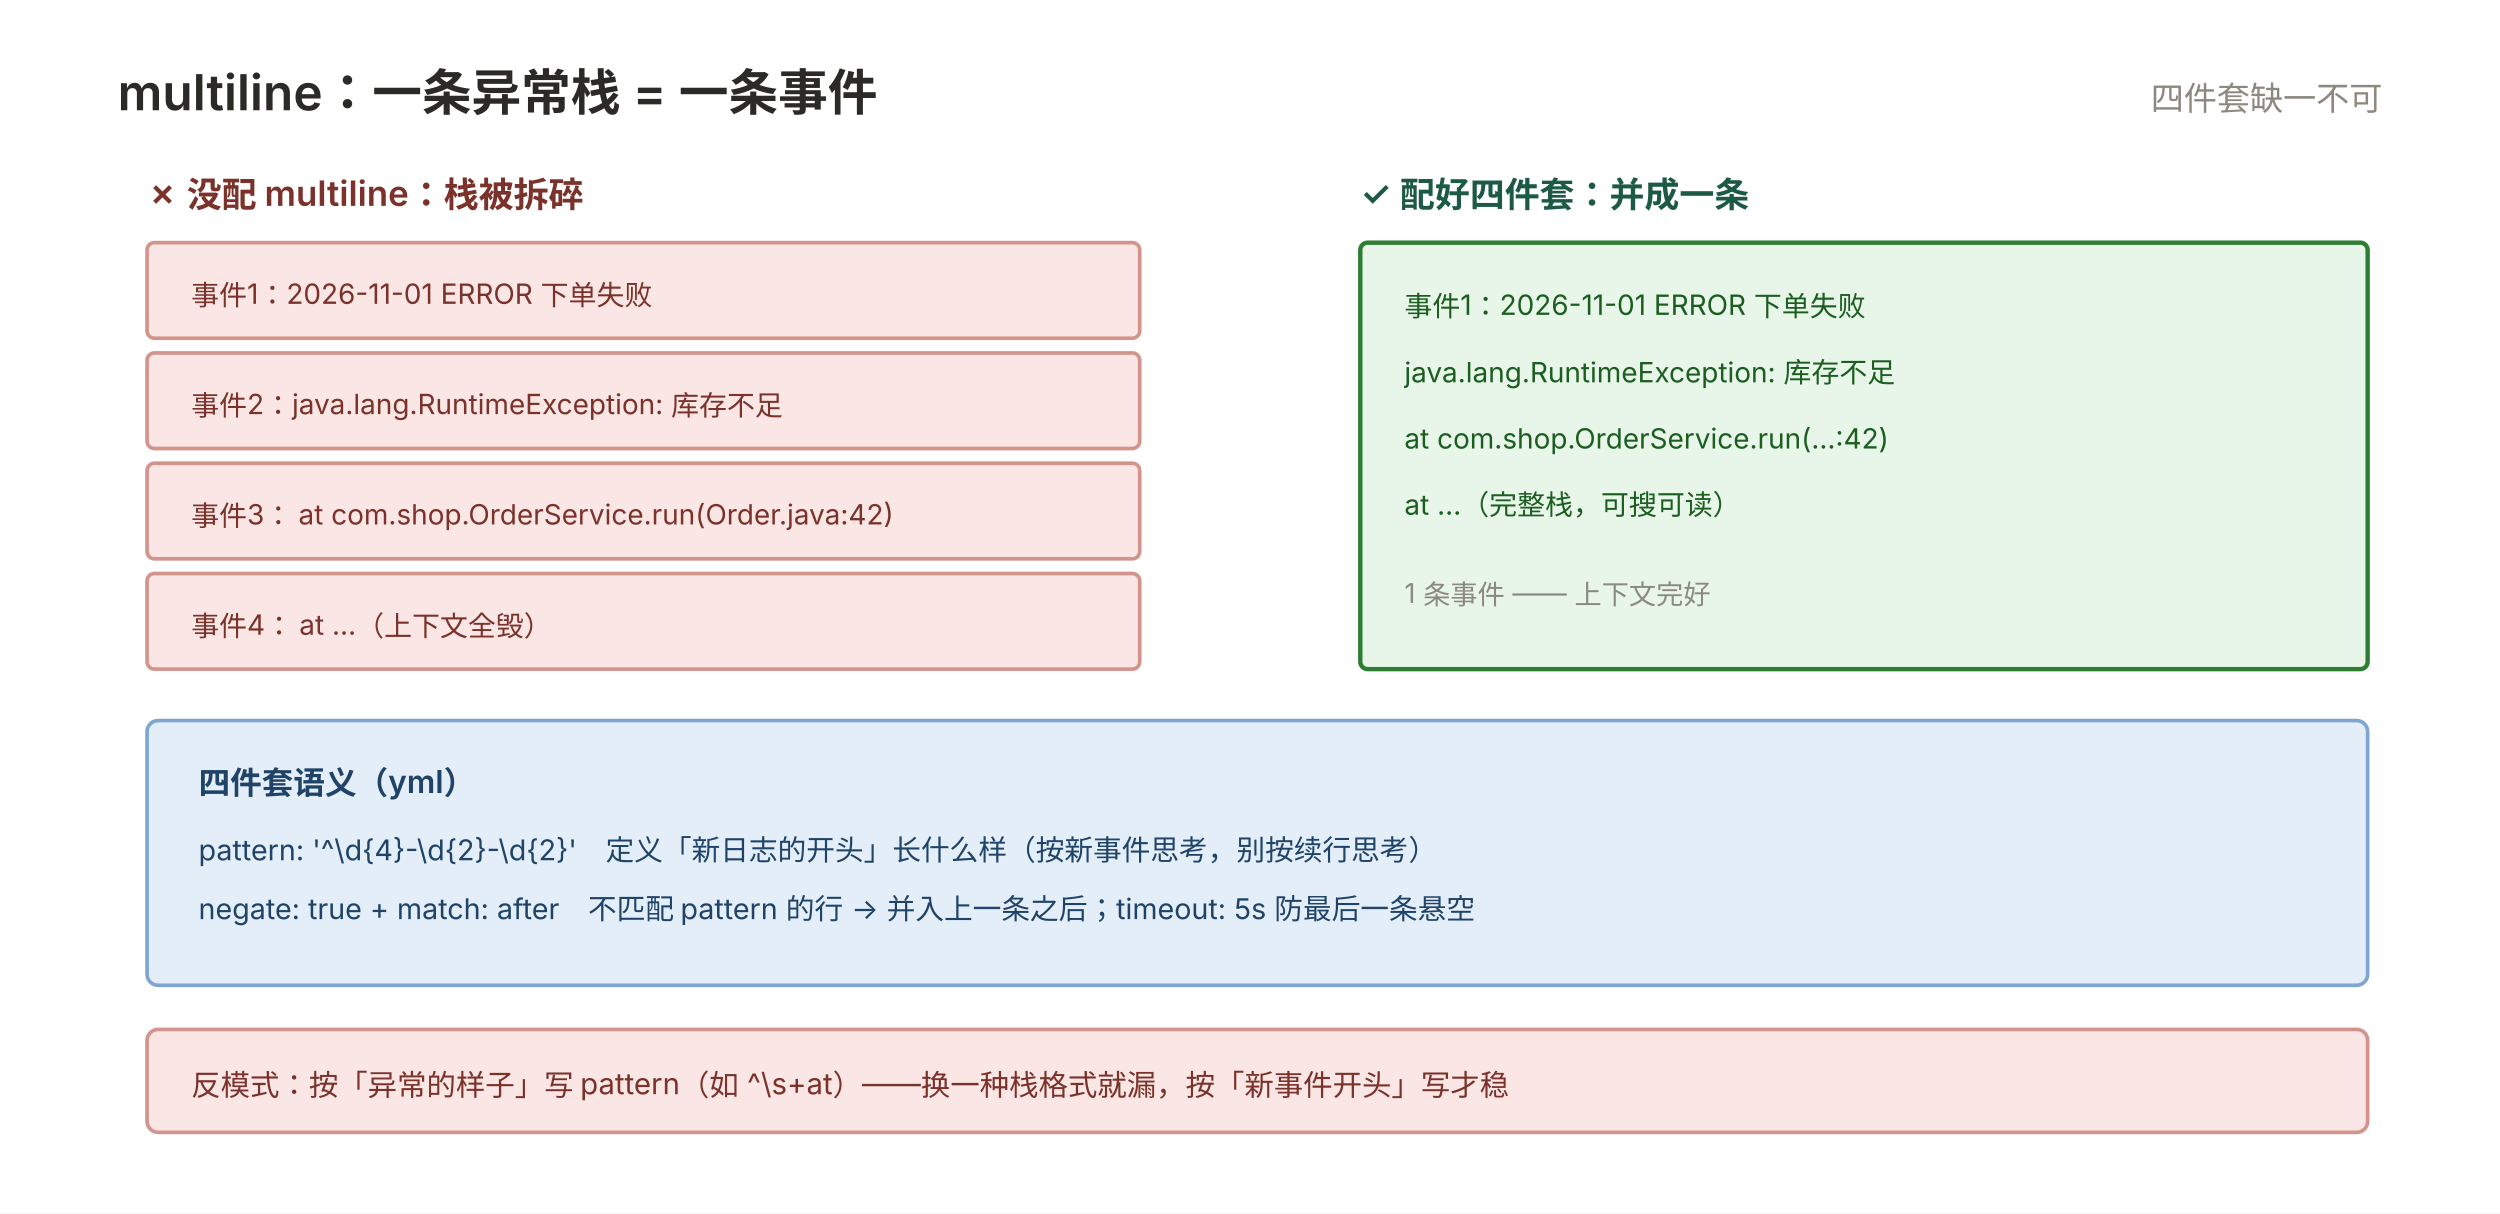
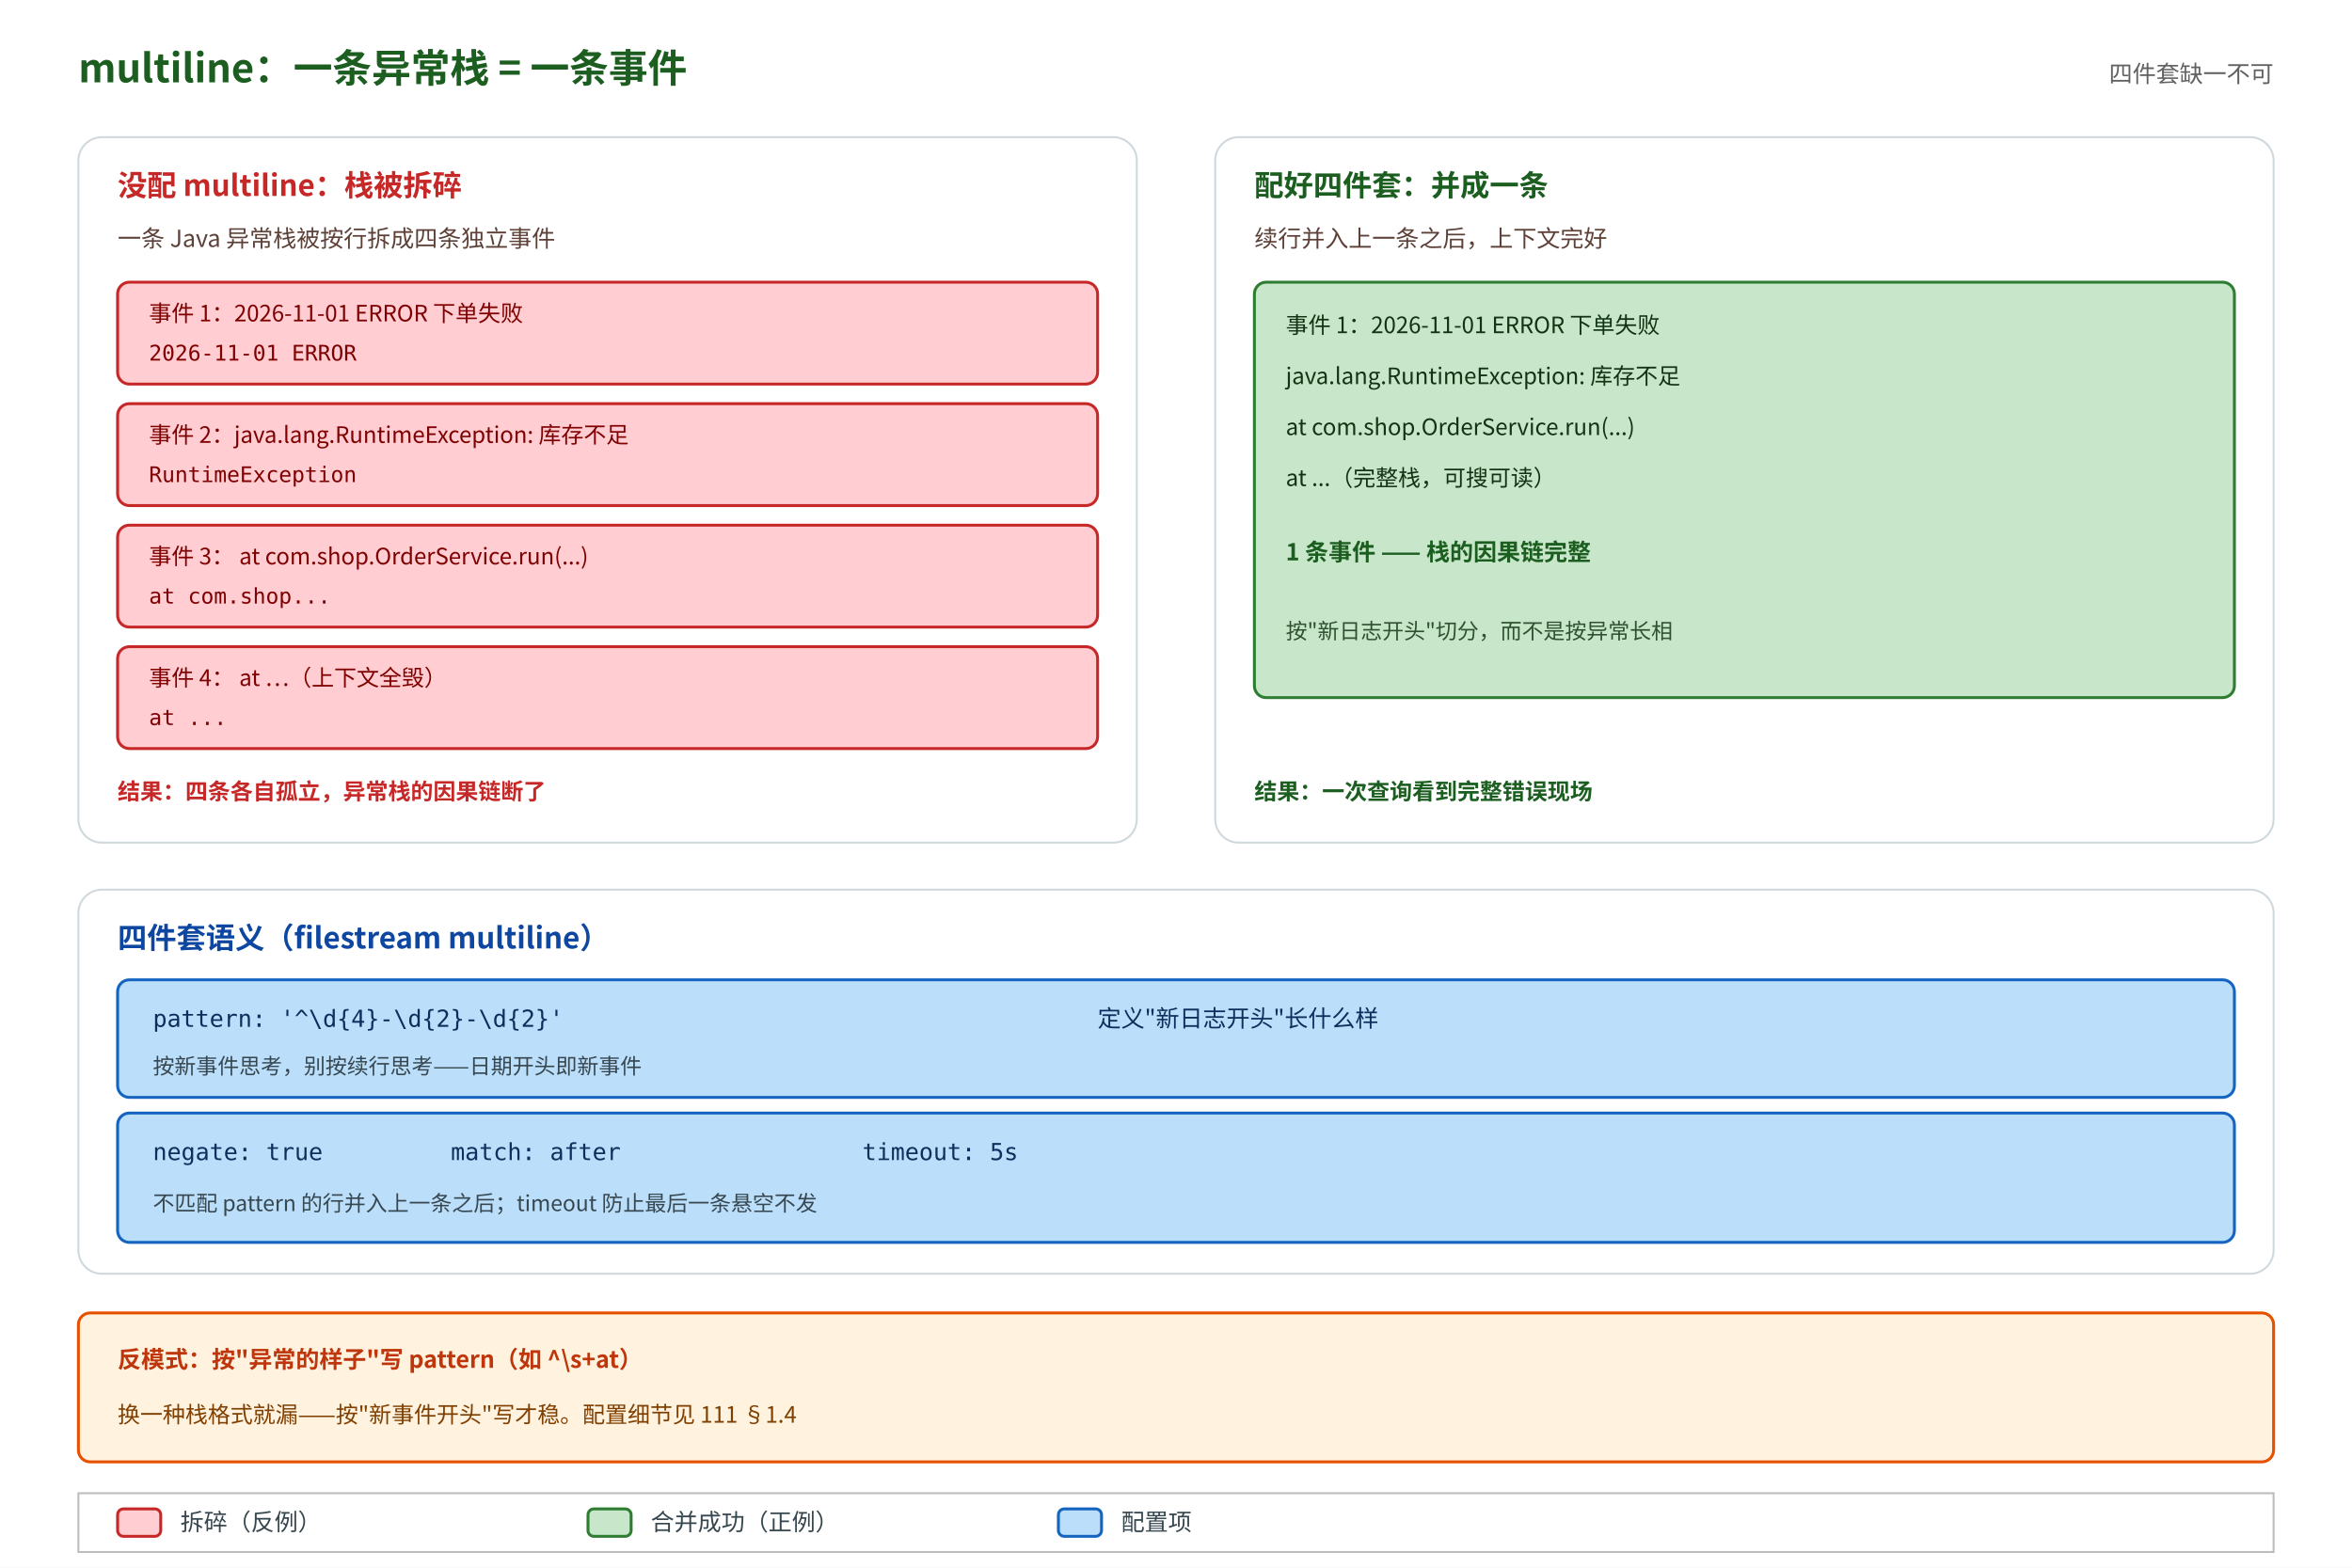
- <svg xmlns="http://www.w3.org/2000/svg" viewBox="0 0 1200 582.35" width="1200" height="582.35" font-family="-apple-system, 'Segoe UI', 'Microsoft YaHei', 'PingFang SC', sans-serif">
-   <g transform="scale(1.764706)">
-     <rect width="680" height="330" fill="#FFFFFF" />
-     <text x="32" y="30" font-size="13.5" font-weight="600" fill="#2B2A27">multiline：一条异常栈 = 一条事件</text>
-     <text x="648" y="30" font-size="9" fill="#8C8980" text-anchor="end">四件套缺一不可</text>
-     <text x="40" y="56" font-size="9.5" font-weight="600" fill="#7A322B">✗ 没配 multiline：栈被拆碎</text>
-     <rect x="40" y="66" width="270" height="26" rx="2" fill="#FAE6E4" stroke="#D2948C" stroke-width="1" />
-     <text x="52" y="83" font-size="7.6" fill="#7A322B">事件1：2026-11-01 ERROR 下单失败</text>
-     <rect x="40" y="96" width="270" height="26" rx="2" fill="#FAE6E4" stroke="#D2948C" stroke-width="1" />
-     <text x="52" y="113" font-size="7.6" fill="#7A322B">事件2：java.lang.RuntimeException: 库存不足</text>
-     <rect x="40" y="126" width="270" height="26" rx="2" fill="#FAE6E4" stroke="#D2948C" stroke-width="1" />
-     <text x="52" y="143" font-size="7.6" fill="#7A322B">事件3：  at com.shop.OrderService.run(Order.java:42)</text>
-     <rect x="40" y="156" width="270" height="26" rx="2" fill="#FAE6E4" stroke="#D2948C" stroke-width="1" />
-     <text x="52" y="173" font-size="7.6" fill="#7A322B">事件4：  at …（上下文全毁）</text>
-     <text x="370" y="56" font-size="9.5" font-weight="600" fill="#1D5A45">✓ 配好四件套：并成一条</text>
-     <rect x="370" y="66" width="274" height="116" rx="2" fill="#E8F5E9" stroke="#2e7d32" stroke-width="1.2" />
-     <text x="382" y="86" font-size="7.6" fill="#1b5e20">事件1：2026-11-01 ERROR 下单失败</text>
-     <text x="382" y="104" font-size="7.6" fill="#1b5e20">  java.lang.RuntimeException: 库存不足</text>
-     <text x="382" y="122" font-size="7.6" fill="#1b5e20">    at com.shop.OrderService.run(…:42)</text>
-     <text x="382" y="140" font-size="7.6" fill="#1b5e20">    at …（完整栈，可搜可读）</text>
-     <text x="382" y="164" font-size="7.4" fill="#8C8980">1 条事件 —— 上下文完好</text>
-     <rect x="40" y="196" width="604" height="72" rx="3" fill="#E4EEF9" stroke="#7FA6D0" stroke-width="1" />
-     <text x="54" y="216" font-size="8.6" font-weight="600" fill="#1F4468">四件套语义（yml）</text>
-     <text x="54" y="234" font-size="7.8" fill="#1F4468">pattern: '^\d{4}-\d{2}-\d{2}'　定义「新日志的开头」长什么样（按新事件思考，别按续行思考）</text>
-     <text x="54" y="250" font-size="7.8" fill="#1F4468">negate: true + match: after　不匹配 pattern 的行 → 并入上一条之后；timeout: 5s 防最后一条悬空</text>
-     <rect x="40" y="280" width="604" height="28" rx="3" fill="#FAE6E4" stroke="#D2948C" stroke-width="1" />
-     <text x="52" y="298" font-size="8" fill="#7A322B">反模式：按「异常的样子」写 pattern（如 ^\s+at）——换一种栈格式就漏，按「新事件开头」写才稳</text>
-   </g>
+ <svg xmlns="http://www.w3.org/2000/svg" viewBox="0 0 1200 800" font-family="Microsoft YaHei, PingFang SC, Noto Sans CJK SC, sans-serif">
+   <rect x="0" y="0" width="1200" height="800" fill="#ffffff" />
+   <defs>
+     <marker id="arrowBlue" viewBox="0 0 10 10" refX="9" refY="5" markerWidth="10" markerHeight="10" markerUnits="userSpaceOnUse" orient="auto-start-reverse">
+       <path d="M 0 0 L 10 5 L 0 10 z" fill="#1565c0" />
+     </marker>
+   </defs>
+   <text x="40" y="42" font-size="20" font-weight="bold" fill="#1b5e20">multiline：一条异常栈 = 一条事件</text>
+   <text x="1160" y="42" font-size="12" fill="#616161" text-anchor="end">四件套缺一不可</text>
+   <rect x="40" y="70" width="540" height="360" rx="12" fill="#ffffff" stroke="#cfd8dc" stroke-width="1" />
+   <text x="60" y="100" font-size="15" font-weight="bold" fill="#c62828">没配 multiline：栈被拆碎</text>
+   <text x="60" y="126" font-size="12" fill="#5d4037">一条 Java 异常栈被按行拆成四条独立事件</text>
+   <rect x="60" y="144" width="500" height="52" rx="6" fill="#ffcdd2" stroke="#c62828" stroke-width="1.5" />
+   <text x="76" y="164" font-size="11.5" fill="#7f0000">事件 1：2026-11-01 ERROR 下单失败</text>
+   <text x="76" y="184" font-size="11" fill="#7f0000" font-family="ui-monospace,Menlo,Consolas,monospace">2026-11-01 ERROR</text>
+   <rect x="60" y="206" width="500" height="52" rx="6" fill="#ffcdd2" stroke="#c62828" stroke-width="1.5" />
+   <text x="76" y="226" font-size="11.5" fill="#7f0000">事件 2：java.lang.RuntimeException: 库存不足</text>
+   <text x="76" y="246" font-size="11" fill="#7f0000" font-family="ui-monospace,Menlo,Consolas,monospace">RuntimeException</text>
+   <rect x="60" y="268" width="500" height="52" rx="6" fill="#ffcdd2" stroke="#c62828" stroke-width="1.5" />
+   <text x="76" y="288" font-size="11.5" fill="#7f0000">事件 3：  at com.shop.OrderService.run(...)</text>
+   <text x="76" y="308" font-size="11" fill="#7f0000" font-family="ui-monospace,Menlo,Consolas,monospace">at com.shop...</text>
+   <rect x="60" y="330" width="500" height="52" rx="6" fill="#ffcdd2" stroke="#c62828" stroke-width="1.5" />
+   <text x="76" y="350" font-size="11.5" fill="#7f0000">事件 4：  at …（上下文全毁）</text>
+   <text x="76" y="370" font-size="11" fill="#7f0000" font-family="ui-monospace,Menlo,Consolas,monospace">at ...</text>
+   <text x="60" y="408" font-size="11.5" font-weight="bold" fill="#c62828">结果：四条各自孤立，异常栈的因果链断了</text>
+   <rect x="620" y="70" width="540" height="360" rx="12" fill="#ffffff" stroke="#cfd8dc" stroke-width="1" />
+   <text x="640" y="100" font-size="15" font-weight="bold" fill="#1b5e20">配好四件套：并成一条</text>
+   <text x="640" y="126" font-size="12" fill="#5d4037">续行并入上一条之后，上下文完好</text>
+   <rect x="640" y="144" width="500" height="212" rx="6" fill="#c8e6c9" stroke="#2e7d32" stroke-width="1.5" />
+   <text x="656" y="170" font-size="11.5" fill="#123314">事件 1：2026-11-01 ERROR 下单失败</text>
+   <text x="656" y="196" font-size="11.5" fill="#123314">  java.lang.RuntimeException: 库存不足</text>
+   <text x="656" y="222" font-size="11.5" fill="#123314">    at com.shop.OrderService.run(...)</text>
+   <text x="656" y="248" font-size="11.5" fill="#123314">    at ...（完整栈，可搜可读）</text>
+   <text x="656" y="286" font-size="12" font-weight="bold" fill="#1b5e20">1 条事件 —— 栈的因果链完整</text>
+   <text x="656" y="326" font-size="11" fill="#2e5230">按"新日志开头"切分，而不是按异常长相</text>
+   <text x="640" y="408" font-size="11.5" font-weight="bold" fill="#1b5e20">结果：一次查询看到完整错误现场</text>
+   <rect x="40" y="454" width="1120" height="196" rx="12" fill="#ffffff" stroke="#cfd8dc" stroke-width="1" />
+   <text x="60" y="484" font-size="15" font-weight="bold" fill="#0d47a1">四件套语义（filestream multiline）</text>
+   <rect x="60" y="500" width="1080" height="60" rx="6" fill="#bbdefb" stroke="#1565c0" stroke-width="1.5" />
+   <text x="78" y="524" font-size="12" fill="#0d2f5c" font-family="ui-monospace,Menlo,Consolas,monospace">pattern: '^\d{4}-\d{2}-\d{2}'</text>
+   <text x="560" y="524" font-size="12" fill="#0d2f5c">定义"新日志开头"长什么样</text>
+   <text x="78" y="548" font-size="11" fill="#37474f">按新事件思考，别按续行思考——日期开头即新事件</text>
+   <rect x="60" y="568" width="1080" height="66" rx="6" fill="#bbdefb" stroke="#1565c0" stroke-width="1.5" />
+   <text x="78" y="592" font-size="12" fill="#0d2f5c" font-family="ui-monospace,Menlo,Consolas,monospace">negate: true</text>
+   <text x="230" y="592" font-size="12" fill="#0d2f5c" font-family="ui-monospace,Menlo,Consolas,monospace">match: after</text>
+   <text x="440" y="592" font-size="12" fill="#0d2f5c" font-family="ui-monospace,Menlo,Consolas,monospace">timeout: 5s</text>
+   <text x="78" y="618" font-size="11" fill="#37474f">不匹配 pattern 的行并入上一条之后；timeout 防止最后一条悬空不发</text>
+   <rect x="40" y="670" width="1120" height="76" rx="6" fill="#fff3e0" stroke="#e65100" stroke-width="1.5" />
+   <text x="60" y="698" font-size="12" font-weight="bold" fill="#bf360c">反模式：按"异常的样子"写 pattern（如 ^\s+at）</text>
+   <text x="60" y="726" font-size="11.5" fill="#7f3f00">换一种栈格式就漏——按"新事件开头"写才稳。配置细节见 111 §1.4</text>
+   <rect x="40" y="762" width="1120" height="30" fill="#ffffff" stroke="#bdbdbd" stroke-width="1" />
+   <rect x="60" y="770" width="22" height="14" rx="3" fill="#ffcdd2" stroke="#c62828" stroke-width="1.5" />
+   <text x="92" y="781" font-size="12" fill="#37474f">拆碎（反例）</text>
+   <rect x="300" y="770" width="22" height="14" rx="3" fill="#c8e6c9" stroke="#2e7d32" stroke-width="1.5" />
+   <text x="332" y="781" font-size="12" fill="#37474f">合并成功（正例）</text>
+   <rect x="540" y="770" width="22" height="14" rx="3" fill="#bbdefb" stroke="#1565c0" stroke-width="1.5" />
+   <text x="572" y="781" font-size="12" fill="#37474f">配置项</text>
</svg>
